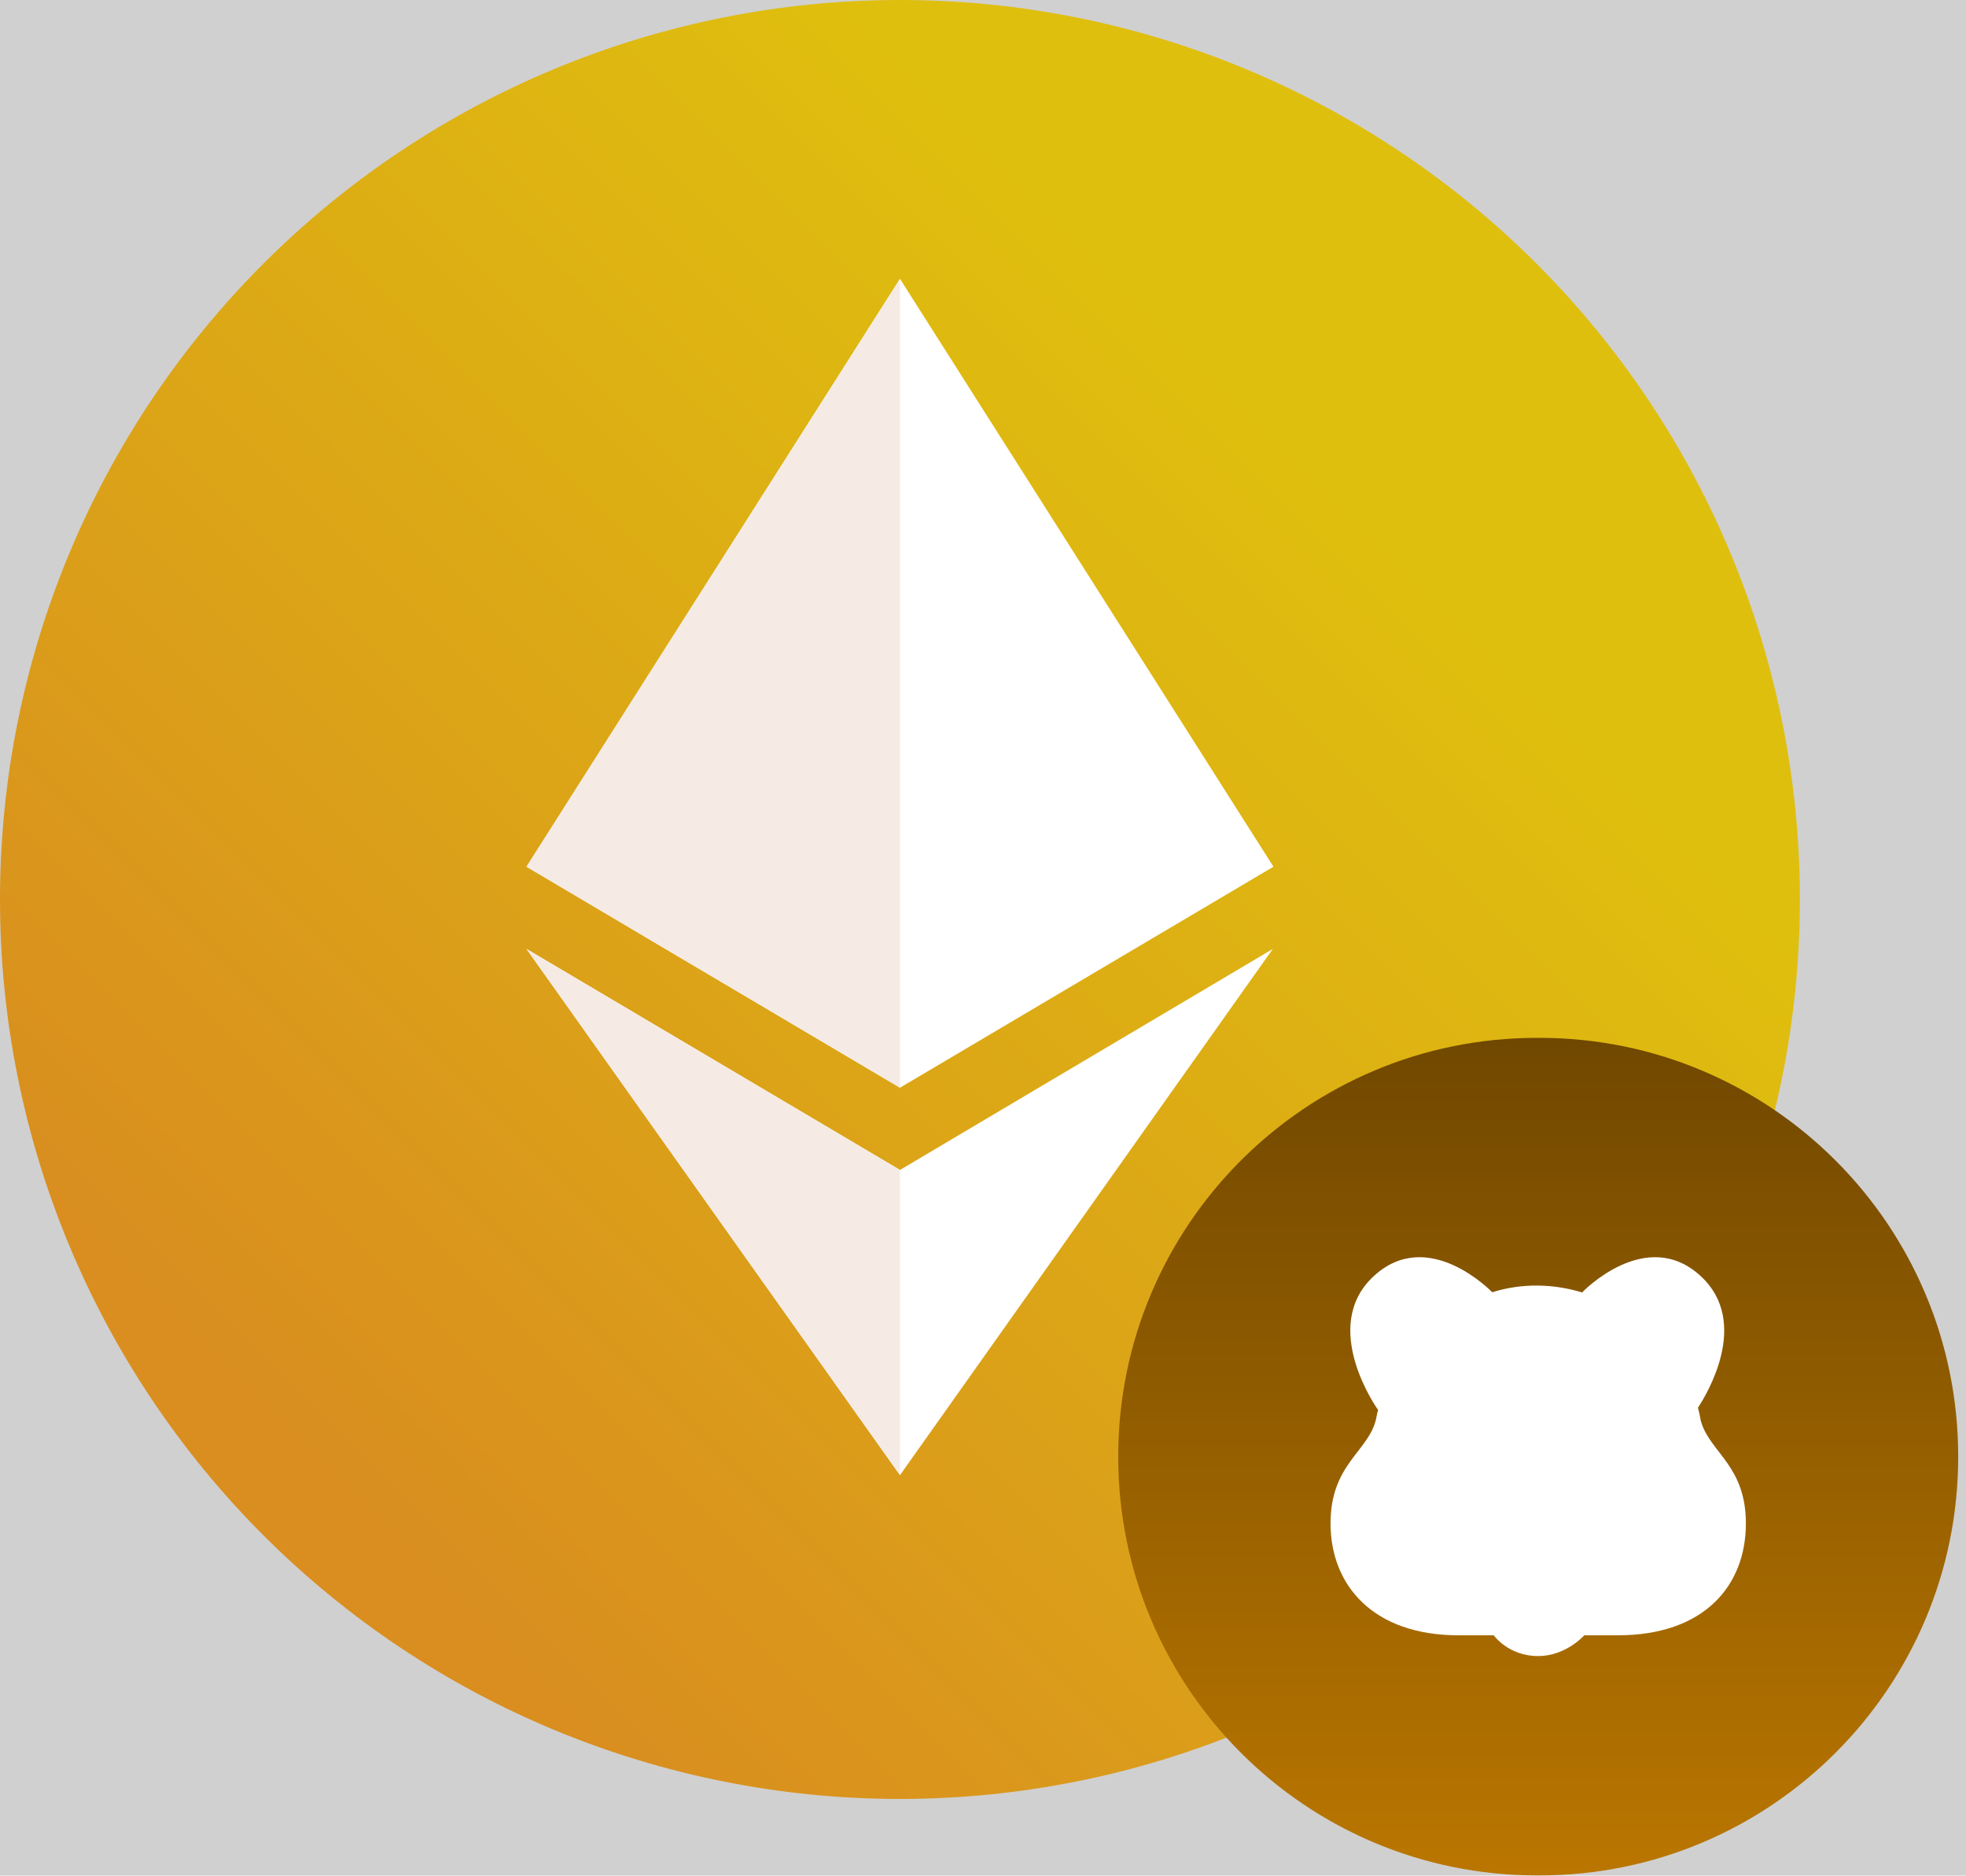
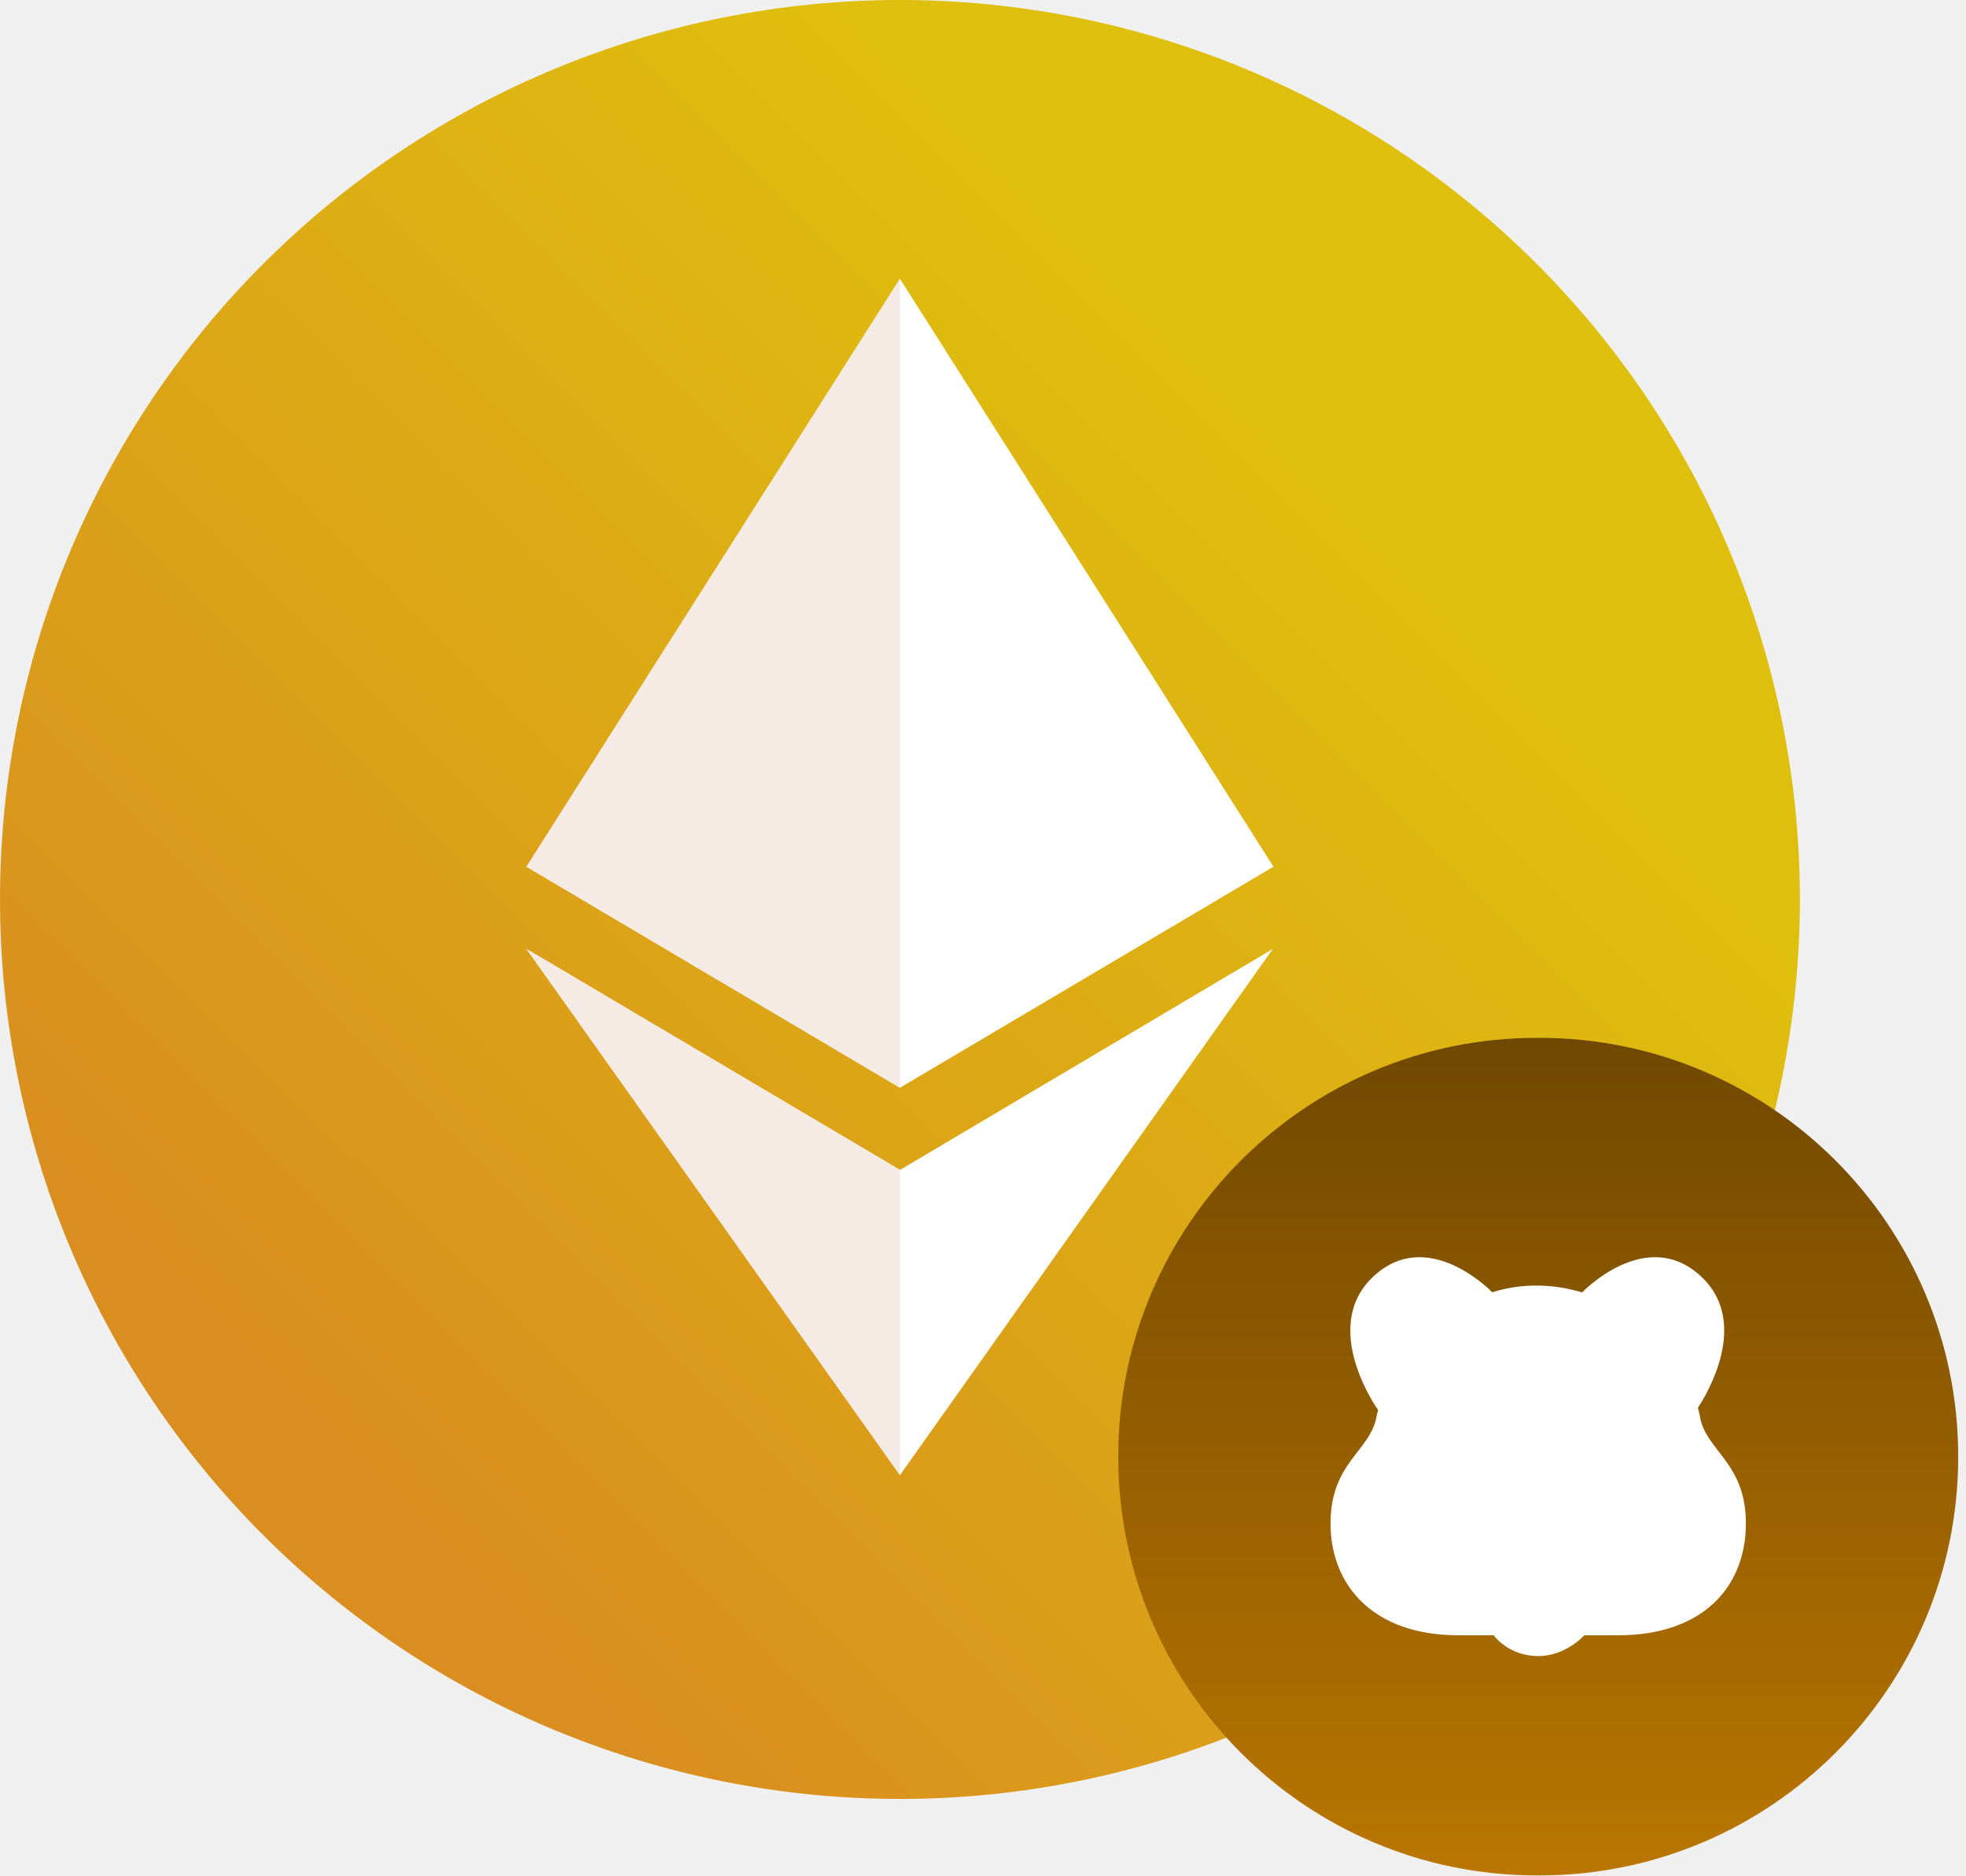
<svg xmlns="http://www.w3.org/2000/svg" viewBox="0 0 756 721">
-   <path fill="#D0D0D0" d="M0 0h756v721H0z" />
  <path fill="url(#a)" d="M346.062 691.6c91.782 0 179.804-36.432 244.704-101.282 64.899-64.851 101.359-152.806 101.359-244.518s-36.46-179.667-101.359-244.518C525.866 36.432 437.844 0 346.062 0c-91.781 0-179.803 36.432-244.703 101.282C36.46 166.133 0 254.088 0 345.8s36.46 179.667 101.359 244.518c64.9 64.85 152.922 101.282 244.703 101.282" />
  <path fill="#fff" d="m202.457 364.819 143.616 84.968 143.369-84.968-143.369 202.293z" />
  <path fill="#F5EBE4" d="m202.457 364.819 143.616 84.968v117.325z" />
  <path fill="#fff" d="m346.073 418.171-143.616-84.968 143.616-226.005 143.616 226.005z" />
  <path fill="#F5EBE4" d="m346.073 418.171-143.616-84.968 143.616-226.005z" />
  <rect width="323" height="322" x="430" y="399" fill="url(#b)" rx="161" />
  <path fill="#fff" d="M654.265 547.035a17 17 0 0 1-.551-2.361q-.091-.555-.213-1.104a55 55 0 0 0-.58-2.371v-.002c3.487-5.28 20.16-32.816 1.188-50.491-21.057-19.616-45.66 6.095-45.66 6.095l.076.115c-11.058-3.361-23.048-3.755-34.713-.116h-.002c-.144-.15-24.664-25.652-45.659-6.094-21.001 19.565 1.677 51.218 1.795 51.383v.002a16 16 0 0 0-.565 2.275c-2.272 13.545-17.738 17.725-17.738 41.319 0 23.593 16.18 43 49.206 43h13.554c.06.087 5.639 7.995 17.096 7.986 10.636-.008 17.66-7.918 17.721-7.986h12.931c33.026 0 49.206-18.951 49.206-43 0-21.971-13.413-27.108-17.091-38.65z" />
  <defs>
    <linearGradient id="a" x1="692.125" x2=".525" y1="0" y2="692.125" gradientUnits="userSpaceOnUse">
      <stop offset=".265" stop-color="#DFBF0E" />
      <stop offset=".82" stop-color="#D98E1F" />
    </linearGradient>
    <linearGradient id="b" x1="591.5" x2="591.5" y1="399" y2="721" gradientUnits="userSpaceOnUse">
      <stop stop-color="#714800" />
      <stop offset="1" stop-color="#BA7600" />
    </linearGradient>
  </defs>
</svg>
